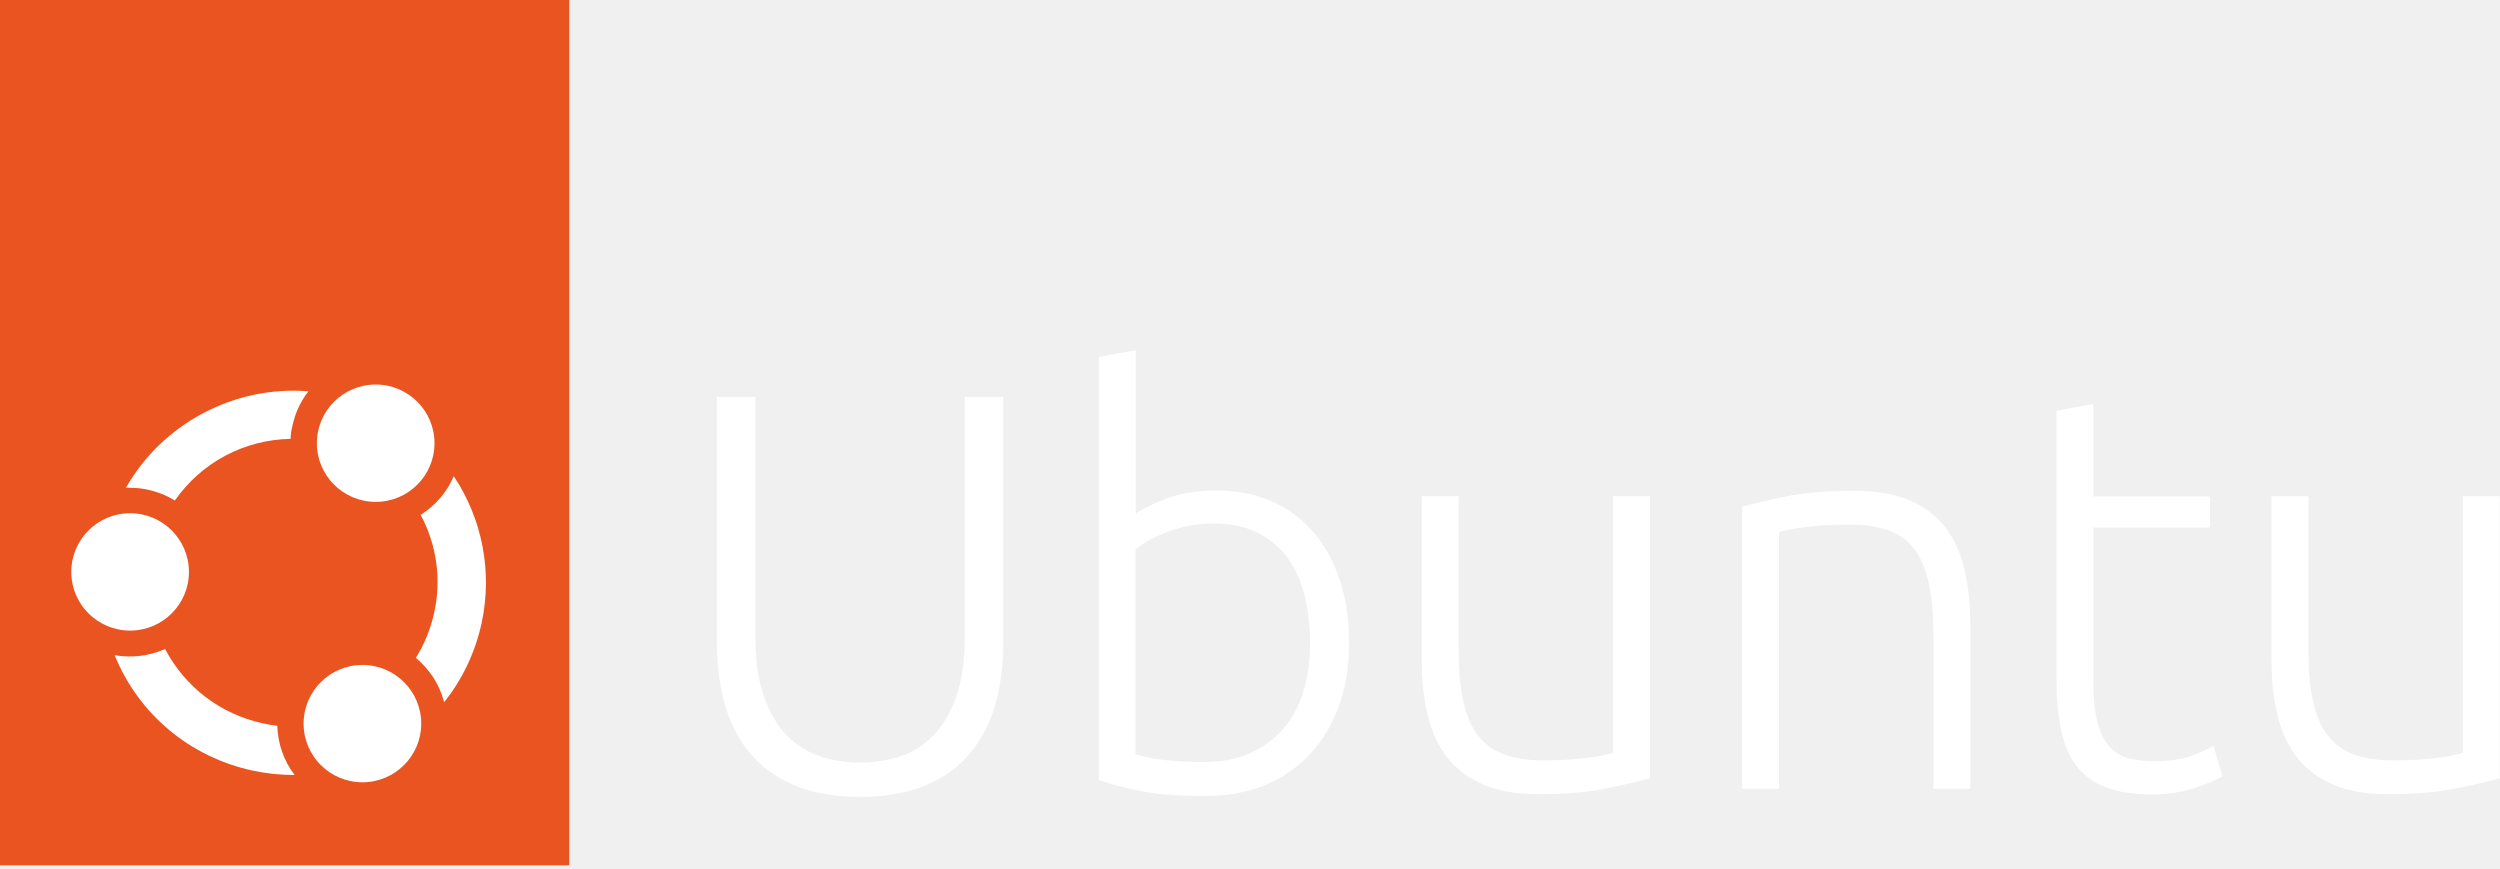
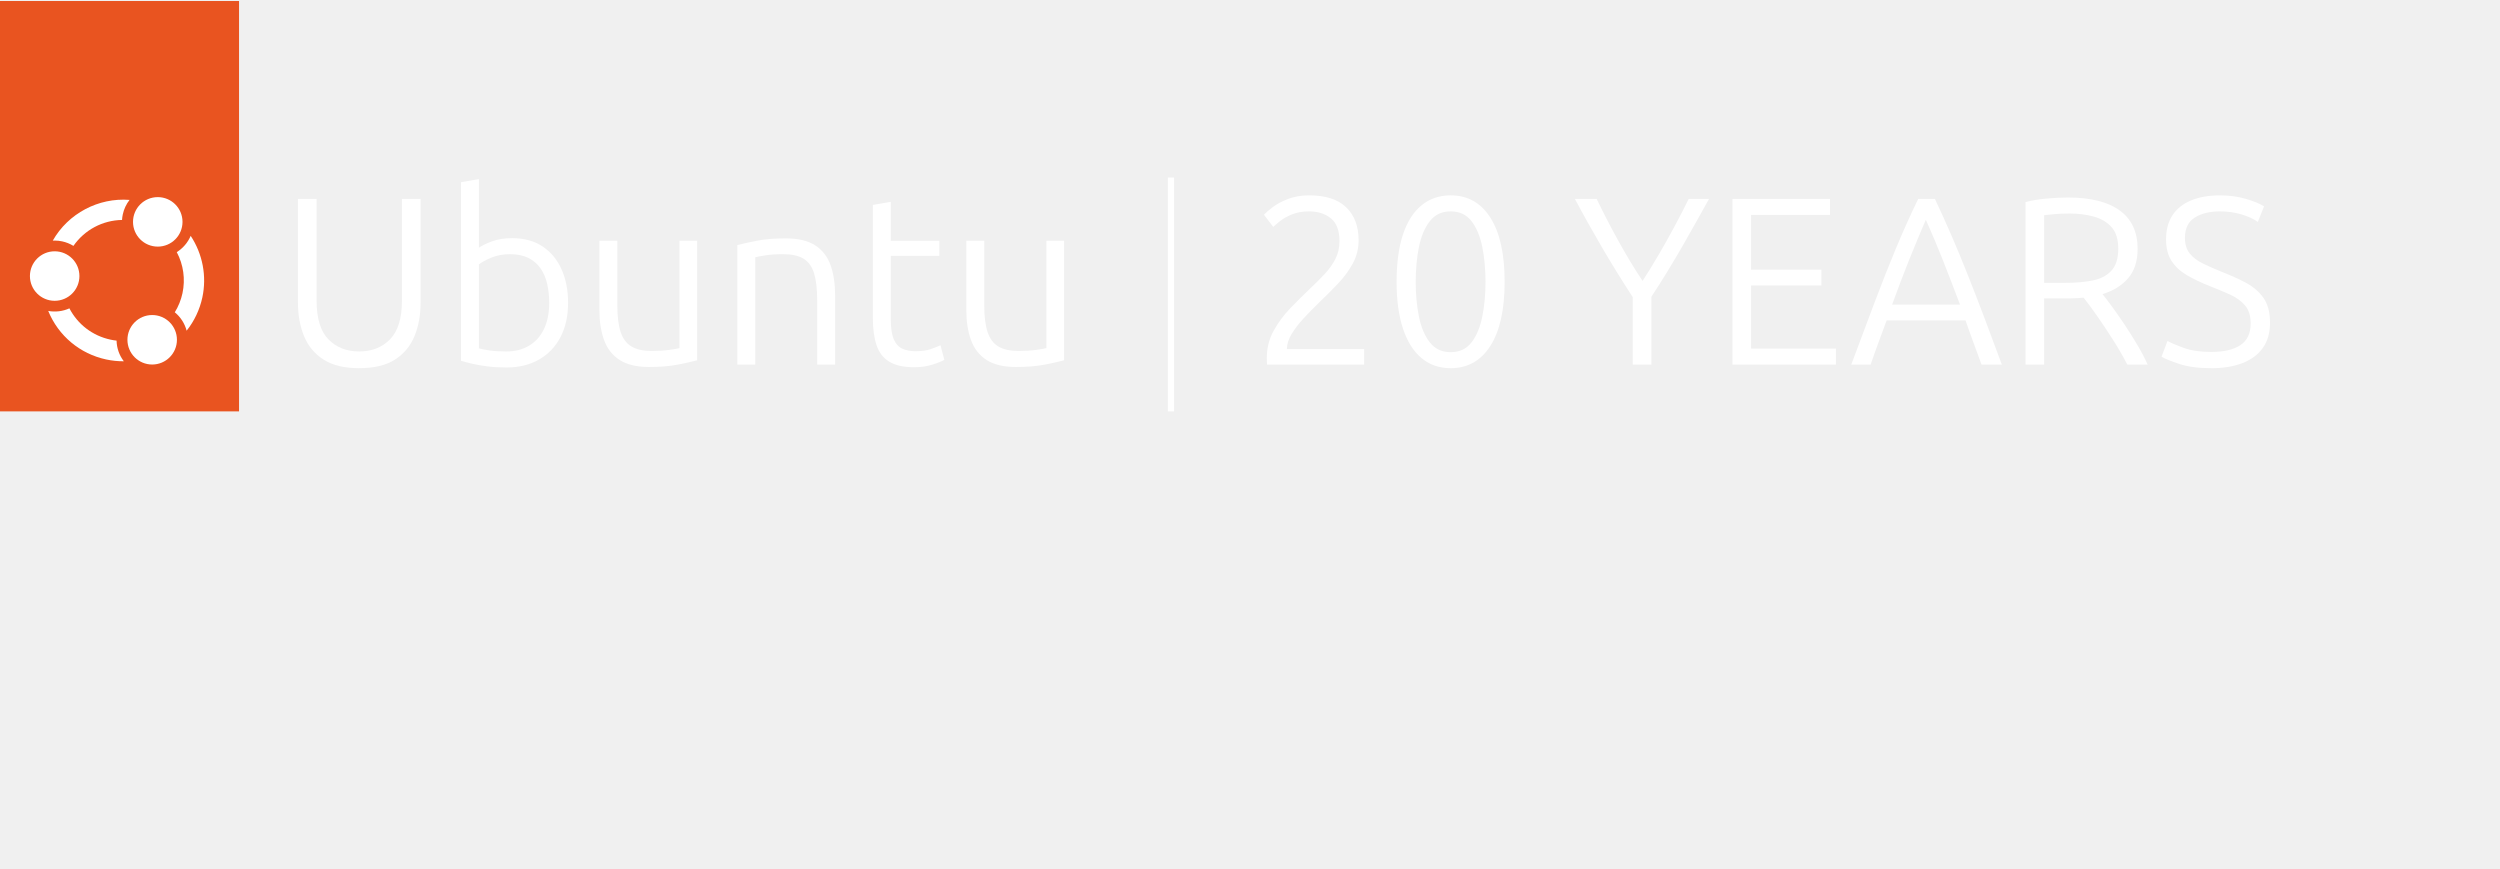
- <svg xmlns="http://www.w3.org/2000/svg" xmlns:ns1="https://github.com/RazrFalcon/usvg" width="190" height="66" viewBox="0 0 190 66" ns1:version="0.8.0">
-   <defs />
-   <path id="path311" fill="#ffffff" d="M 65.386 60.564 C 63.409 60.564 61.72 60.255 60.319 59.659 C 58.918 59.063 57.805 58.221 56.94 57.173 C 56.075 56.125 55.457 54.871 55.066 53.453 C 54.674 52.035 54.489 50.514 54.489 48.891 L 54.489 30.169 L 57.414 30.169 L 57.414 48.5 C 57.414 50.124 57.599 51.542 57.991 52.734 C 58.382 53.926 58.918 54.892 59.598 55.672 C 60.278 56.453 61.122 57.029 62.09 57.399 C 63.059 57.769 64.15 57.954 65.366 57.954 C 66.581 57.954 67.653 57.769 68.641 57.399 C 69.63 57.029 70.454 56.453 71.134 55.672 C 71.814 54.892 72.35 53.926 72.741 52.734 C 73.132 51.542 73.318 50.144 73.318 48.5 L 73.318 30.169 L 76.243 30.169 L 76.243 48.891 C 76.243 50.514 76.058 52.055 75.666 53.453 C 75.275 54.871 74.657 56.104 73.792 57.173 C 72.926 58.241 71.814 59.063 70.413 59.659 C 69.012 60.255 67.344 60.564 65.366 60.564 Z" />
-   <path id="path313" fill="#ffffff" d="M 86.296 39.067 C 86.79 38.697 87.573 38.307 88.644 37.896 C 89.716 37.485 90.993 37.279 92.456 37.279 C 94.063 37.279 95.484 37.567 96.741 38.143 C 97.997 38.718 99.048 39.519 99.913 40.547 C 100.778 41.575 101.417 42.808 101.87 44.226 C 102.324 45.644 102.529 47.185 102.529 48.891 C 102.529 50.699 102.262 52.323 101.726 53.741 C 101.191 55.179 100.449 56.392 99.481 57.399 C 98.512 58.406 97.379 59.166 96.04 59.7 C 94.701 60.235 93.218 60.502 91.59 60.502 C 89.613 60.502 87.985 60.379 86.687 60.111 C 85.39 59.865 84.339 59.577 83.515 59.289 L 83.515 27.127 L 86.317 26.613 L 86.317 39.067 Z M 86.296 57.317 C 86.729 57.46 87.367 57.604 88.212 57.728 C 89.057 57.851 90.169 57.912 91.549 57.912 C 93.959 57.912 95.896 57.132 97.359 55.57 C 98.821 54.008 99.563 51.768 99.563 48.849 C 99.563 47.616 99.439 46.445 99.172 45.356 C 98.904 44.246 98.492 43.301 97.915 42.479 C 97.338 41.657 96.596 41.02 95.649 40.526 C 94.722 40.033 93.568 39.787 92.188 39.787 C 91.529 39.787 90.89 39.848 90.293 39.972 C 89.695 40.095 89.139 40.259 88.624 40.465 C 88.109 40.67 87.656 40.876 87.264 41.102 C 86.873 41.328 86.564 41.554 86.296 41.739 L 86.296 57.275 Z" />
-   <path id="path315" fill="#ffffff" d="M 125.417 59.146 C 124.593 59.372 123.46 59.639 122.059 59.926 C 120.658 60.214 118.927 60.358 116.888 60.358 C 115.219 60.358 113.839 60.111 112.706 59.618 C 111.594 59.125 110.687 58.447 109.987 57.563 C 109.286 56.679 108.813 55.611 108.503 54.337 C 108.195 53.083 108.05 51.686 108.05 50.165 L 108.05 37.711 L 110.852 37.711 L 110.852 49.261 C 110.852 50.843 110.955 52.158 111.202 53.247 C 111.429 54.337 111.799 55.22 112.314 55.878 C 112.83 56.556 113.489 57.029 114.313 57.337 C 115.137 57.645 116.126 57.789 117.3 57.789 C 118.619 57.789 119.772 57.707 120.74 57.584 C 121.708 57.46 122.326 57.317 122.595 57.193 L 122.595 37.711 L 125.397 37.711 L 125.397 59.125 Z" />
-   <path id="path317" fill="#ffffff" d="M 132.38 38.512 C 133.204 38.286 134.337 38.019 135.738 37.731 C 137.139 37.444 138.869 37.3 140.908 37.3 C 142.598 37.3 144.02 37.547 145.153 38.04 C 146.286 38.533 147.192 39.211 147.872 40.115 C 148.551 41.02 149.026 42.088 149.314 43.362 C 149.603 44.616 149.746 46.014 149.746 47.534 L 149.746 59.947 L 146.944 59.947 L 146.944 48.439 C 146.944 46.856 146.842 45.541 146.615 44.452 C 146.388 43.362 146.038 42.479 145.544 41.801 C 145.05 41.122 144.39 40.629 143.567 40.321 C 142.742 40.013 141.733 39.869 140.497 39.869 C 139.179 39.869 138.046 39.951 137.077 40.074 C 136.109 40.218 135.49 40.341 135.203 40.465 L 135.203 59.947 L 132.401 59.947 L 132.401 38.533 Z" />
-   <path id="path319" fill="#ffffff" d="M 159.099 37.731 L 167.957 37.731 L 167.957 40.095 L 159.099 40.095 L 159.099 51.891 C 159.099 53.145 159.202 54.172 159.429 54.953 C 159.634 55.734 159.944 56.351 160.356 56.782 C 160.747 57.214 161.241 57.501 161.818 57.645 C 162.395 57.789 163.013 57.851 163.714 57.851 C 164.888 57.851 165.836 57.707 166.557 57.44 C 167.277 57.173 167.833 56.926 168.226 56.679 L 168.905 59.002 C 168.493 59.248 167.792 59.557 166.804 59.885 C 165.794 60.214 164.702 60.379 163.528 60.379 C 162.148 60.379 160.995 60.194 160.067 59.844 C 159.14 59.495 158.378 58.94 157.822 58.221 C 157.266 57.501 156.874 56.577 156.648 55.487 C 156.421 54.398 156.297 53.104 156.297 51.624 L 156.297 31.217 L 159.099 30.703 L 159.099 37.752 Z" />
-   <path id="path321" fill="#ffffff" d="M 190 59.146 C 189.177 59.372 188.044 59.639 186.642 59.926 C 185.242 60.214 183.511 60.358 181.472 60.358 C 179.803 60.358 178.423 60.111 177.289 59.618 C 176.177 59.125 175.271 58.447 174.57 57.563 C 173.87 56.679 173.396 55.611 173.087 54.337 C 172.778 53.083 172.634 51.686 172.634 50.165 L 172.634 37.711 L 175.436 37.711 L 175.436 49.261 C 175.436 50.843 175.538 52.158 175.786 53.247 C 176.012 54.337 176.383 55.22 176.898 55.878 C 177.413 56.556 178.073 57.029 178.896 57.337 C 179.721 57.645 180.709 57.789 181.884 57.789 C 183.202 57.789 184.355 57.707 185.324 57.584 C 186.292 57.46 186.911 57.317 187.178 57.193 L 187.178 37.711 L 189.98 37.711 L 189.98 59.125 Z" />
-   <path id="path323" fill="#e95420" d="M 43.262 0 L 0 0 L 0 65.763 L 43.262 65.763 Z" />
-   <path id="path325" fill="#ffffff" d="M 9.888 47.925 C 12.357 47.925 14.359 45.928 14.359 43.465 C 14.359 41.002 12.357 39.006 9.888 39.006 C 7.419 39.006 5.418 41.002 5.418 43.465 C 5.418 45.928 7.419 47.925 9.888 47.925 Z" />
-   <path id="path327" fill="#ffffff" d="M 28.553 38.143 C 31.021 38.143 33.023 36.146 33.023 33.683 C 33.023 31.22 31.021 29.223 28.553 29.223 C 26.084 29.223 24.082 31.22 24.082 33.683 C 24.082 36.146 26.084 38.143 28.553 38.143 Z" />
-   <path id="path329" fill="#ffffff" d="M 19.982 54.974 C 16.748 54.275 14.07 52.22 12.545 49.322 C 11.351 49.857 10.011 50.021 8.714 49.795 C 10.547 54.296 14.441 57.543 19.22 58.57 C 20.271 58.796 21.342 58.899 22.393 58.899 C 21.569 57.83 21.115 56.515 21.074 55.159 C 20.703 55.117 20.332 55.056 19.982 54.974 Z" />
-   <path id="path331" fill="#ffffff" d="M 27.544 59.454 C 30.013 59.454 32.014 57.457 32.014 54.994 C 32.014 52.531 30.013 50.535 27.544 50.535 C 25.075 50.535 23.073 52.531 23.073 54.994 C 23.073 57.457 25.075 59.454 27.544 59.454 Z" />
-   <path id="path333" fill="#ffffff" d="M 33.765 53.35 C 35.166 51.603 36.134 49.528 36.608 47.329 C 37.432 43.486 36.669 39.458 34.486 36.19 C 33.971 37.403 33.085 38.43 31.972 39.129 C 33.188 41.41 33.559 44.02 33.002 46.548 C 32.735 47.781 32.261 48.952 31.602 50 C 32.652 50.864 33.394 52.014 33.744 53.33 Z" />
-   <path id="path335" fill="#ffffff" d="M 9.538 37.074 C 9.662 37.074 9.765 37.074 9.889 37.074 C 10.342 37.074 10.795 37.115 11.248 37.218 C 11.969 37.382 12.67 37.649 13.288 38.04 C 15.307 35.142 18.561 33.416 22.084 33.354 C 22.084 33.025 22.146 32.676 22.228 32.347 C 22.434 31.381 22.846 30.498 23.444 29.737 C 17.82 29.285 12.34 32.183 9.559 37.094 Z" />
+ <svg xmlns="http://www.w3.org/2000/svg" id="Layer_1" viewBox="0 0 190 66">
+   <rect y=".077" width="18.167" height="31.188" fill="#e95420" />
+   <circle cx="4.155" cy="20.98" r="1.881" fill="#fff" />
+   <circle cx="11.99" cy="16.862" r="1.881" fill="#fff" />
+   <path d="M8.398,25.812c-1.355-.29-2.488-1.154-3.124-2.378-.501.228-1.066.297-1.609.197.771,1.888,2.404,3.26,4.409,3.689.44.094.889.14,1.336.137-.346-.453-.538-1-.551-1.57-.155-.017-.31-.042-.461-.075Z" fill="#fff" />
+   <circle cx="11.566" cy="25.823" r="1.881" fill="#fff" />
+   <path d="M14.184,25.133c.585-.736.997-1.606,1.195-2.531.346-1.613.023-3.304-.887-4.677-.217.509-.585.94-1.058,1.237.508.955.662,2.057.435,3.117-.111.519-.308,1.008-.585,1.455.442.362.755.85.9,1.399Z" fill="#fff" />
+   <path d="M4.01,18.287c.048-.003.096-.004.143-.004.19,0,.38.02.568.06.307.066.595.182.859.345.847-1.216,2.214-1.946,3.695-1.972.008-.142.027-.283.057-.423.086-.402.263-.778.514-1.1-2.366-.187-4.665,1.032-5.835,3.093Z" fill="#fff" />
+   <rect x="2.163" y="14.801" width="13.845" height="13.819" fill="none" />
+   <path d="M27.296,27.982c-1.126,0-2.029-.218-2.707-.654-.678-.436-1.172-1.029-1.481-1.78-.309-.751-.463-1.593-.463-2.525v-7.903h1.417v7.739c0,1.344.3,2.323.899,2.934.599.612,1.378.917,2.334.917.969,0,1.753-.309,2.353-.927.599-.618.899-1.592.899-2.925v-7.739h1.417v7.903c0,.933-.154,1.774-.463,2.525-.309.751-.802,1.344-1.481,1.78-.678.436-1.587.654-2.725.654Z" fill="#fff" />
+   <path d="M38.505,27.928c-.533,0-1.017-.027-1.453-.082-.436-.054-.821-.121-1.154-.2-.333-.079-.621-.154-.863-.227v-13.571l1.363-.236v5.214c.218-.157.548-.318.99-.481.442-.164.954-.245,1.535-.245.908,0,1.677.209,2.307.627.63.418,1.111.996,1.444,1.735.333.739.5,1.587.5,2.543,0,1.017-.194,1.892-.581,2.625-.388.733-.933,1.299-1.635,1.699-.703.4-1.52.599-2.453.599ZM38.487,26.711c.654,0,1.226-.145,1.717-.436.491-.291.869-.711,1.135-1.263.266-.551.4-1.22.4-2.007,0-.509-.052-.987-.154-1.435-.103-.448-.273-.842-.509-1.181-.236-.339-.545-.602-.927-.79-.381-.188-.845-.282-1.39-.282-.521,0-.993.088-1.417.263-.424.176-.739.348-.945.518v6.377c.17.049.427.1.772.154.345.055.784.082,1.317.082Z" fill="#fff" />
+   <path d="M49.333,27.891c-.945,0-1.693-.179-2.244-.536-.551-.357-.945-.863-1.181-1.517-.236-.654-.354-1.411-.354-2.271v-5.269h1.363v4.905c0,.848.085,1.526.254,2.035.169.509.445.875.827,1.099.381.224.887.336,1.517.336.509,0,.96-.027,1.353-.082.393-.055.651-.1.772-.136v-8.157h1.344v9.084c-.363.097-.851.206-1.462.327-.612.121-1.342.182-2.189.182Z" fill="#fff" />
+   <path d="M56.037,27.71v-9.084c.375-.097.866-.206,1.472-.327.605-.121,1.332-.182,2.18-.182.981,0,1.744.182,2.289.545.545.363.929.869,1.154,1.517.224.648.336,1.402.336,2.262v5.269h-1.363v-4.887c0-.86-.079-1.544-.236-2.053-.158-.509-.424-.878-.799-1.108-.376-.23-.896-.345-1.562-.345-.509,0-.957.03-1.344.091-.388.061-.642.109-.763.145v8.157h-1.363Z" fill="#fff" />
+   <path d="M69.48,27.91c-.799,0-1.429-.139-1.889-.418-.46-.278-.784-.696-.972-1.254-.188-.557-.282-1.254-.282-2.089v-8.575l1.363-.236v2.961h3.688v1.145h-3.688v4.814c0,.666.075,1.175.227,1.526.151.351.369.59.654.718.284.127.621.191,1.008.191.46,0,.845-.055,1.154-.163.309-.109.554-.206.736-.291l.291,1.108c-.182.109-.481.23-.899.363s-.881.2-1.39.2Z" fill="#fff" />
+   <path d="M77.219,27.891c-.945,0-1.693-.179-2.244-.536-.551-.357-.945-.863-1.181-1.517-.236-.654-.354-1.411-.354-2.271v-5.269h1.363v4.905c0,.848.085,1.526.254,2.035.169.509.445.875.827,1.099.381.224.887.336,1.517.336.509,0,.96-.027,1.353-.082.393-.055.651-.1.772-.136v-8.157h1.344v9.084c-.363.097-.851.206-1.462.327-.612.121-1.342.182-2.189.182Z" fill="#fff" />
+   <path d="M96.295,27.71c0-.036-.003-.097-.009-.182-.006-.085-.009-.188-.009-.309,0-.763.173-1.456.518-2.08.345-.624.772-1.199,1.281-1.726.509-.527,1.005-1.02,1.49-1.481.412-.388.784-.76,1.117-1.117.333-.357.602-.736.808-1.135.206-.4.309-.848.309-1.344,0-.811-.218-1.393-.654-1.744-.436-.351-.987-.527-1.653-.527-.497,0-.93.076-1.299.227-.37.152-.672.321-.908.509-.236.188-.409.336-.518.445l-.709-.927c.133-.145.354-.336.663-.572s.699-.445,1.172-.627c.472-.182,1.005-.273,1.599-.273,1.247,0,2.186.303,2.816.908.63.606.945,1.441.945,2.507,0,.63-.145,1.214-.436,1.753-.291.539-.669,1.054-1.135,1.544-.466.491-.954.978-1.462,1.462-.388.376-.769.766-1.145,1.172-.376.406-.681.806-.917,1.199-.236.394-.354.772-.354,1.135h5.868v1.181h-7.376Z" fill="#fff" />
+   <path d="M110.247,27.982c-.86,0-1.596-.254-2.207-.763-.612-.509-1.081-1.25-1.408-2.226-.327-.975-.491-2.165-.491-3.57,0-1.417.16-2.613.481-3.588.321-.975.79-1.717,1.408-2.225.618-.509,1.356-.763,2.216-.763,1.296,0,2.304.566,3.025,1.699.72,1.133,1.081,2.759,1.081,4.878,0,2.107-.361,3.727-1.081,4.86-.721,1.133-1.729,1.699-3.025,1.699ZM110.247,26.765c.678,0,1.208-.248,1.59-.745.381-.496.654-1.151.817-1.962.164-.811.245-1.69.245-2.634,0-.957-.082-1.841-.245-2.652-.163-.811-.436-1.465-.817-1.962-.382-.496-.912-.745-1.59-.745-.666,0-1.193.248-1.581.745-.388.497-.663,1.151-.827,1.962-.164.812-.245,1.696-.245,2.652,0,.945.082,1.823.245,2.634.163.812.439,1.466.827,1.962.388.497.914.745,1.581.745Z" fill="#fff" />
+   <path d="M124.09,27.71v-5.123c-.424-.654-.833-1.299-1.226-1.935-.394-.636-.772-1.265-1.135-1.889-.363-.624-.715-1.238-1.054-1.844-.339-.605-.666-1.205-.981-1.799h1.653c.496,1.03,1.041,2.083,1.635,3.161.593,1.078,1.211,2.101,1.853,3.07.424-.654.838-1.329,1.244-2.026.406-.696.799-1.399,1.181-2.107.381-.709.742-1.408,1.081-2.098h1.544c-.327.581-.66,1.178-.999,1.789-.339.612-.688,1.226-1.045,1.844-.357.618-.73,1.244-1.117,1.88-.388.636-.793,1.275-1.217,1.917v5.16h-1.417Z" fill="#fff" />
+   <path d="M131.666,27.71v-12.59h7.412v1.217h-5.995v4.16h5.341v1.199h-5.341v4.796h6.449v1.217h-7.866Z" fill="#fff" />
+   <path d="M140.695,27.71c.654-1.756,1.254-3.355,1.799-4.796.545-1.441,1.081-2.795,1.608-4.06.527-1.265,1.087-2.51,1.68-3.733h1.272c.436.921.857,1.85,1.263,2.789.406.939.808,1.911,1.208,2.916.4,1.005.814,2.074,1.244,3.206.43,1.133.887,2.359,1.372,3.679h-1.544c-.218-.605-.43-1.184-.636-1.735-.206-.551-.4-1.093-.581-1.626h-5.995c-.194.533-.394,1.075-.6,1.626-.206.551-.412,1.13-.618,1.735h-1.472ZM143.801,23.15h5.16c-.23-.605-.454-1.193-.672-1.762-.218-.569-.433-1.12-.645-1.653-.212-.533-.424-1.051-.636-1.553-.212-.502-.427-.996-.645-1.481-.206.485-.415.978-.627,1.481-.212.503-.424,1.021-.636,1.553-.212.533-.427,1.084-.645,1.653-.218.569-.436,1.157-.654,1.762Z" fill="#fff" />
+   <path d="M153.939,27.71v-12.354c.46-.121.987-.209,1.581-.263.593-.055,1.138-.082,1.635-.082,1.732,0,3.049.33,3.951.99.902.66,1.353,1.632,1.353,2.916,0,.933-.242,1.678-.727,2.235-.485.557-1.133.957-1.944,1.199.206.254.457.584.754.99.297.406.609.854.936,1.344.327.491.645.996.954,1.517.309.521.572,1.024.79,1.508h-1.544c-.327-.63-.694-1.263-1.099-1.898-.406-.636-.802-1.232-1.19-1.789-.388-.557-.733-1.023-1.035-1.399-.17.012-.342.024-.518.036-.176.012-.348.018-.518.018h-1.962v5.032h-1.417ZM155.356,21.497h1.599c.763,0,1.447-.057,2.053-.173.605-.115,1.087-.36,1.444-.736.357-.375.536-.938.536-1.69,0-.714-.173-1.263-.518-1.644-.345-.381-.799-.648-1.363-.799-.563-.151-1.166-.227-1.808-.227-.424,0-.799.015-1.126.045-.327.03-.6.058-.818.082v5.141Z" fill="#fff" />
+   <path d="M168.054,27.982c-.981,0-1.796-.109-2.443-.327-.648-.218-1.093-.4-1.335-.545l.454-1.199c.254.145.663.321,1.226.527.563.206,1.263.309,2.098.309.957,0,1.696-.173,2.216-.518.521-.345.781-.893.781-1.644,0-.581-.143-1.038-.427-1.372-.285-.333-.66-.605-1.126-.817-.466-.212-.978-.427-1.535-.645-.678-.266-1.269-.548-1.771-.845-.503-.297-.89-.66-1.163-1.09-.273-.43-.409-.972-.409-1.626,0-.727.164-1.338.491-1.835.327-.496.799-.872,1.417-1.126.618-.254,1.35-.381,2.198-.381.702,0,1.353.088,1.953.263.599.176,1.063.366,1.39.572l-.472,1.181c-.351-.242-.778-.436-1.281-.581-.503-.145-1.039-.218-1.608-.218-.775,0-1.411.158-1.908.472-.497.315-.745.83-.745,1.544,0,.485.121.878.363,1.181.242.303.575.557.999.763.424.206.902.418,1.435.636.69.267,1.311.548,1.862.845.551.297.99.678,1.317,1.145.327.466.491,1.093.491,1.88,0,.763-.182,1.399-.545,1.908-.363.509-.878.893-1.544,1.154-.666.26-1.46.391-2.38.391Z" fill="#fff" />
+   <path d="M88.994,31.265V13.491" fill="none" stroke="#fff" stroke-miterlimit="10" stroke-width=".468" />
</svg>
